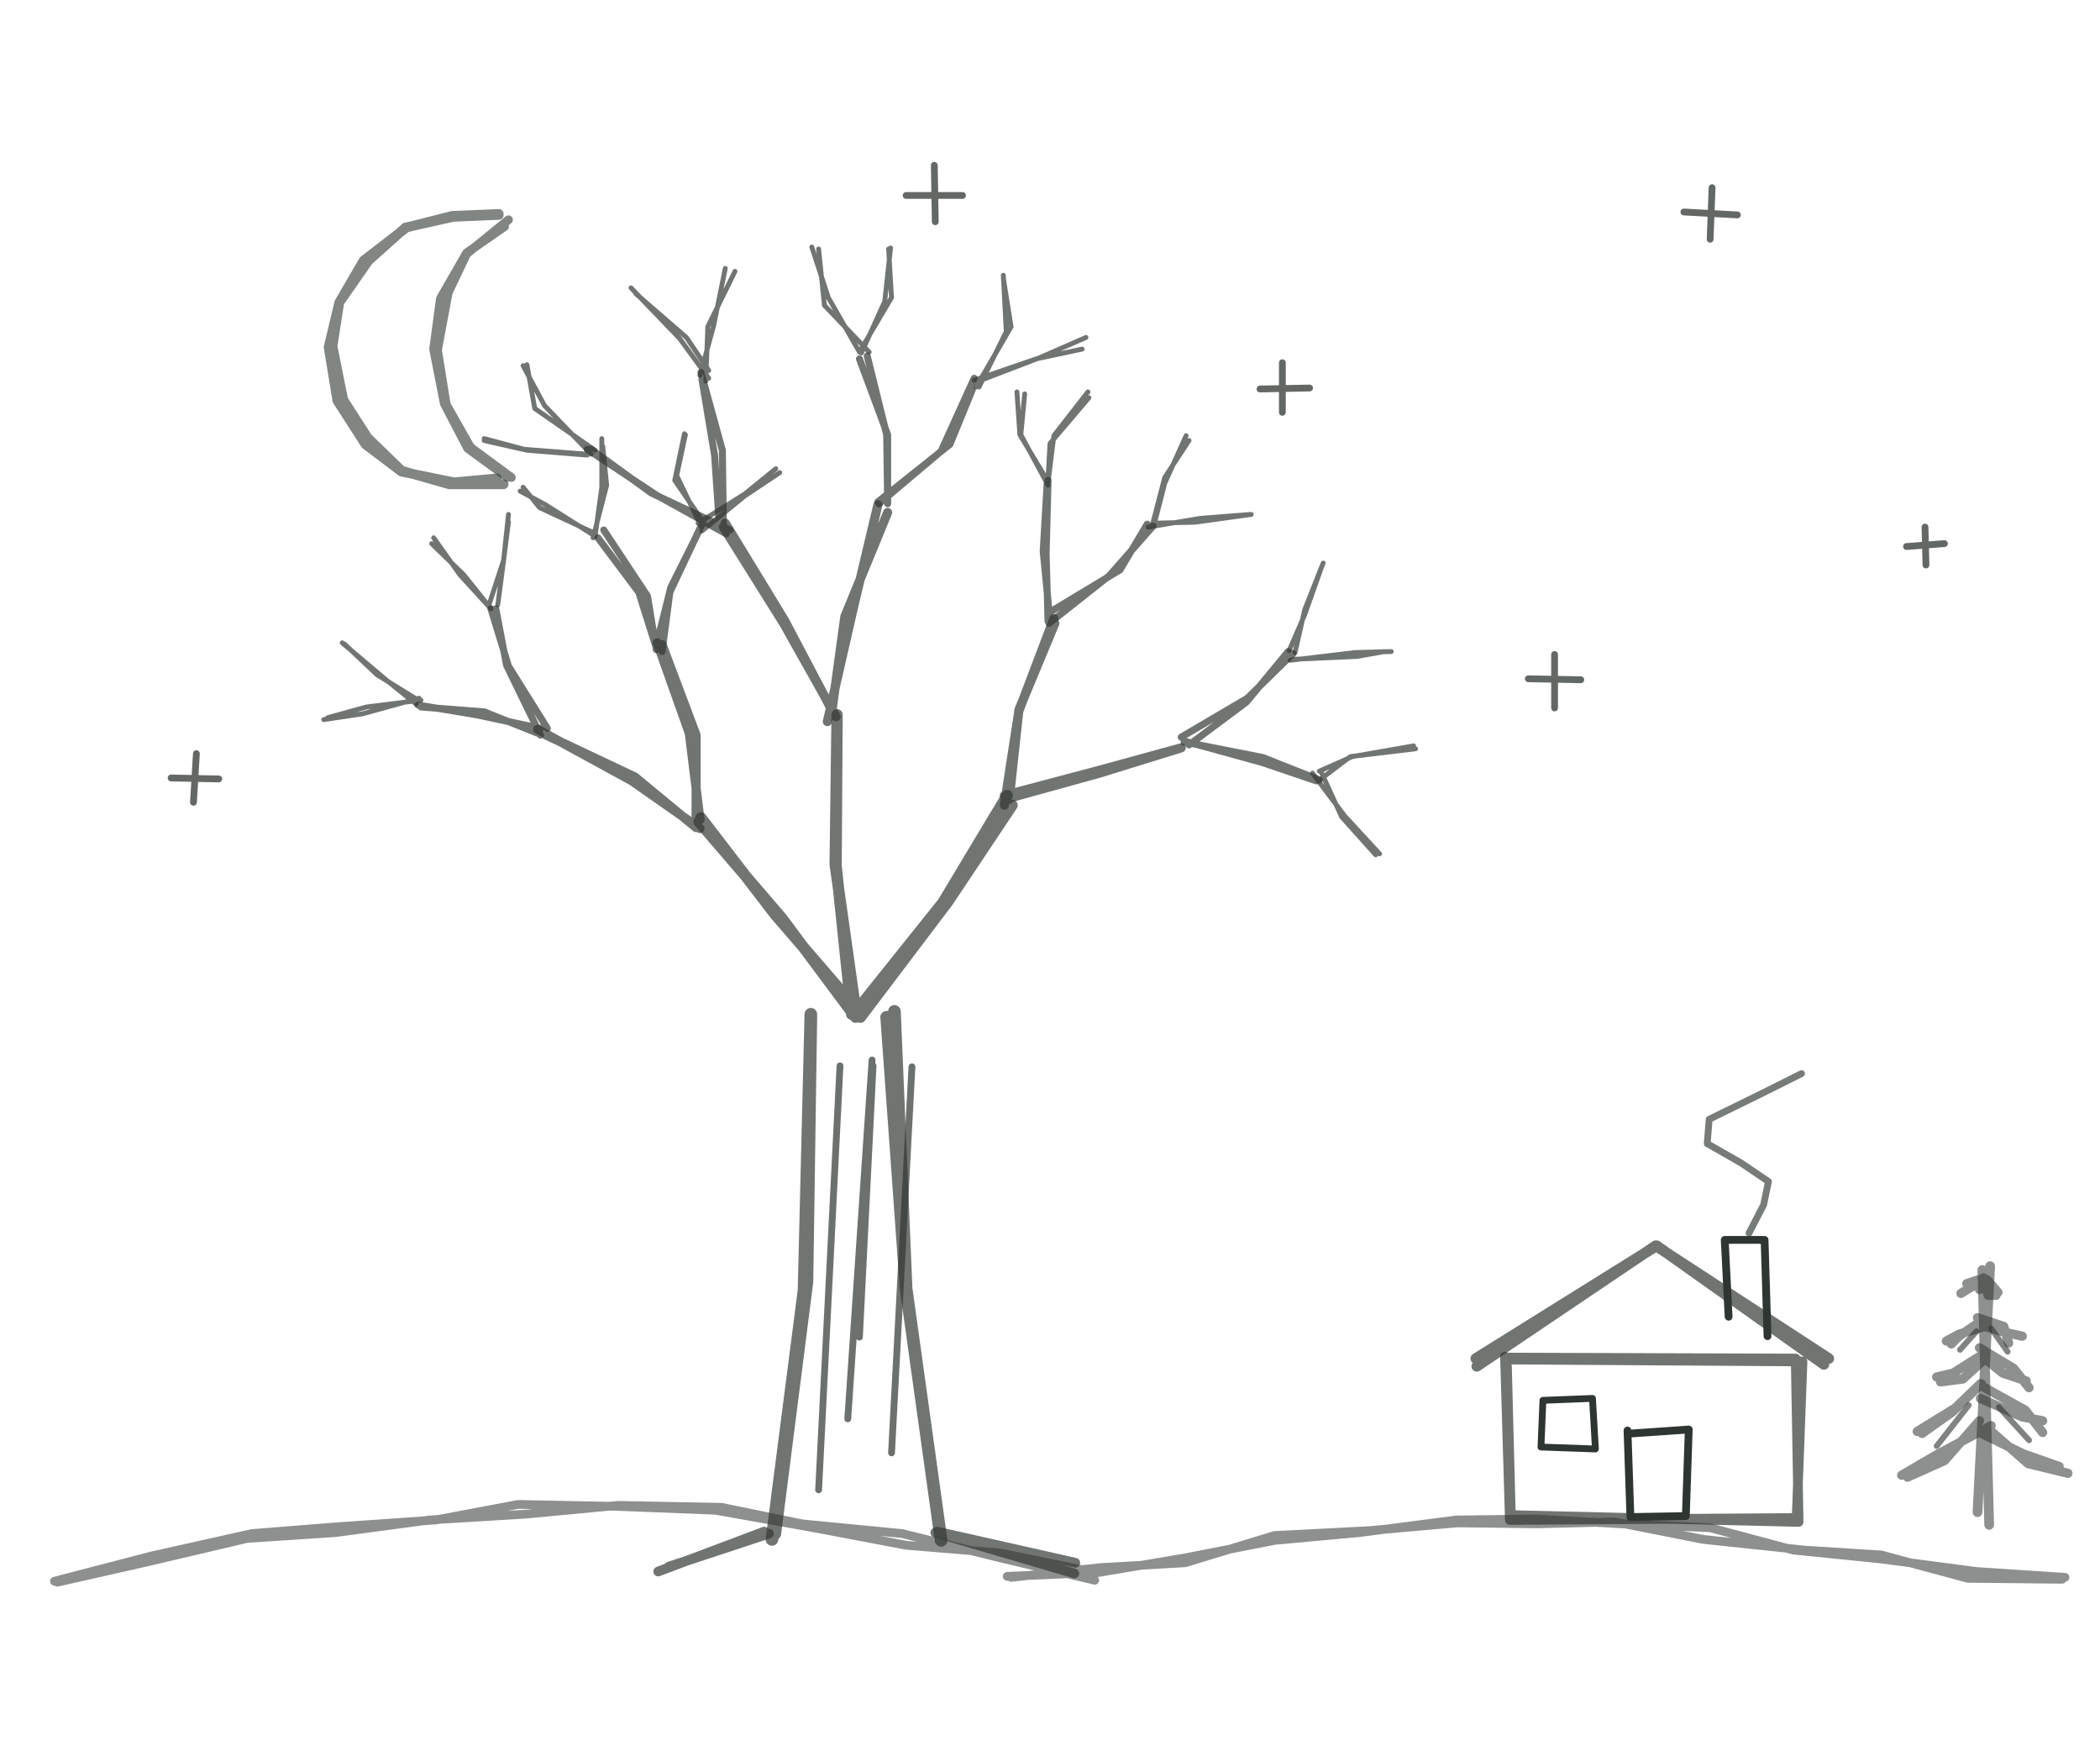
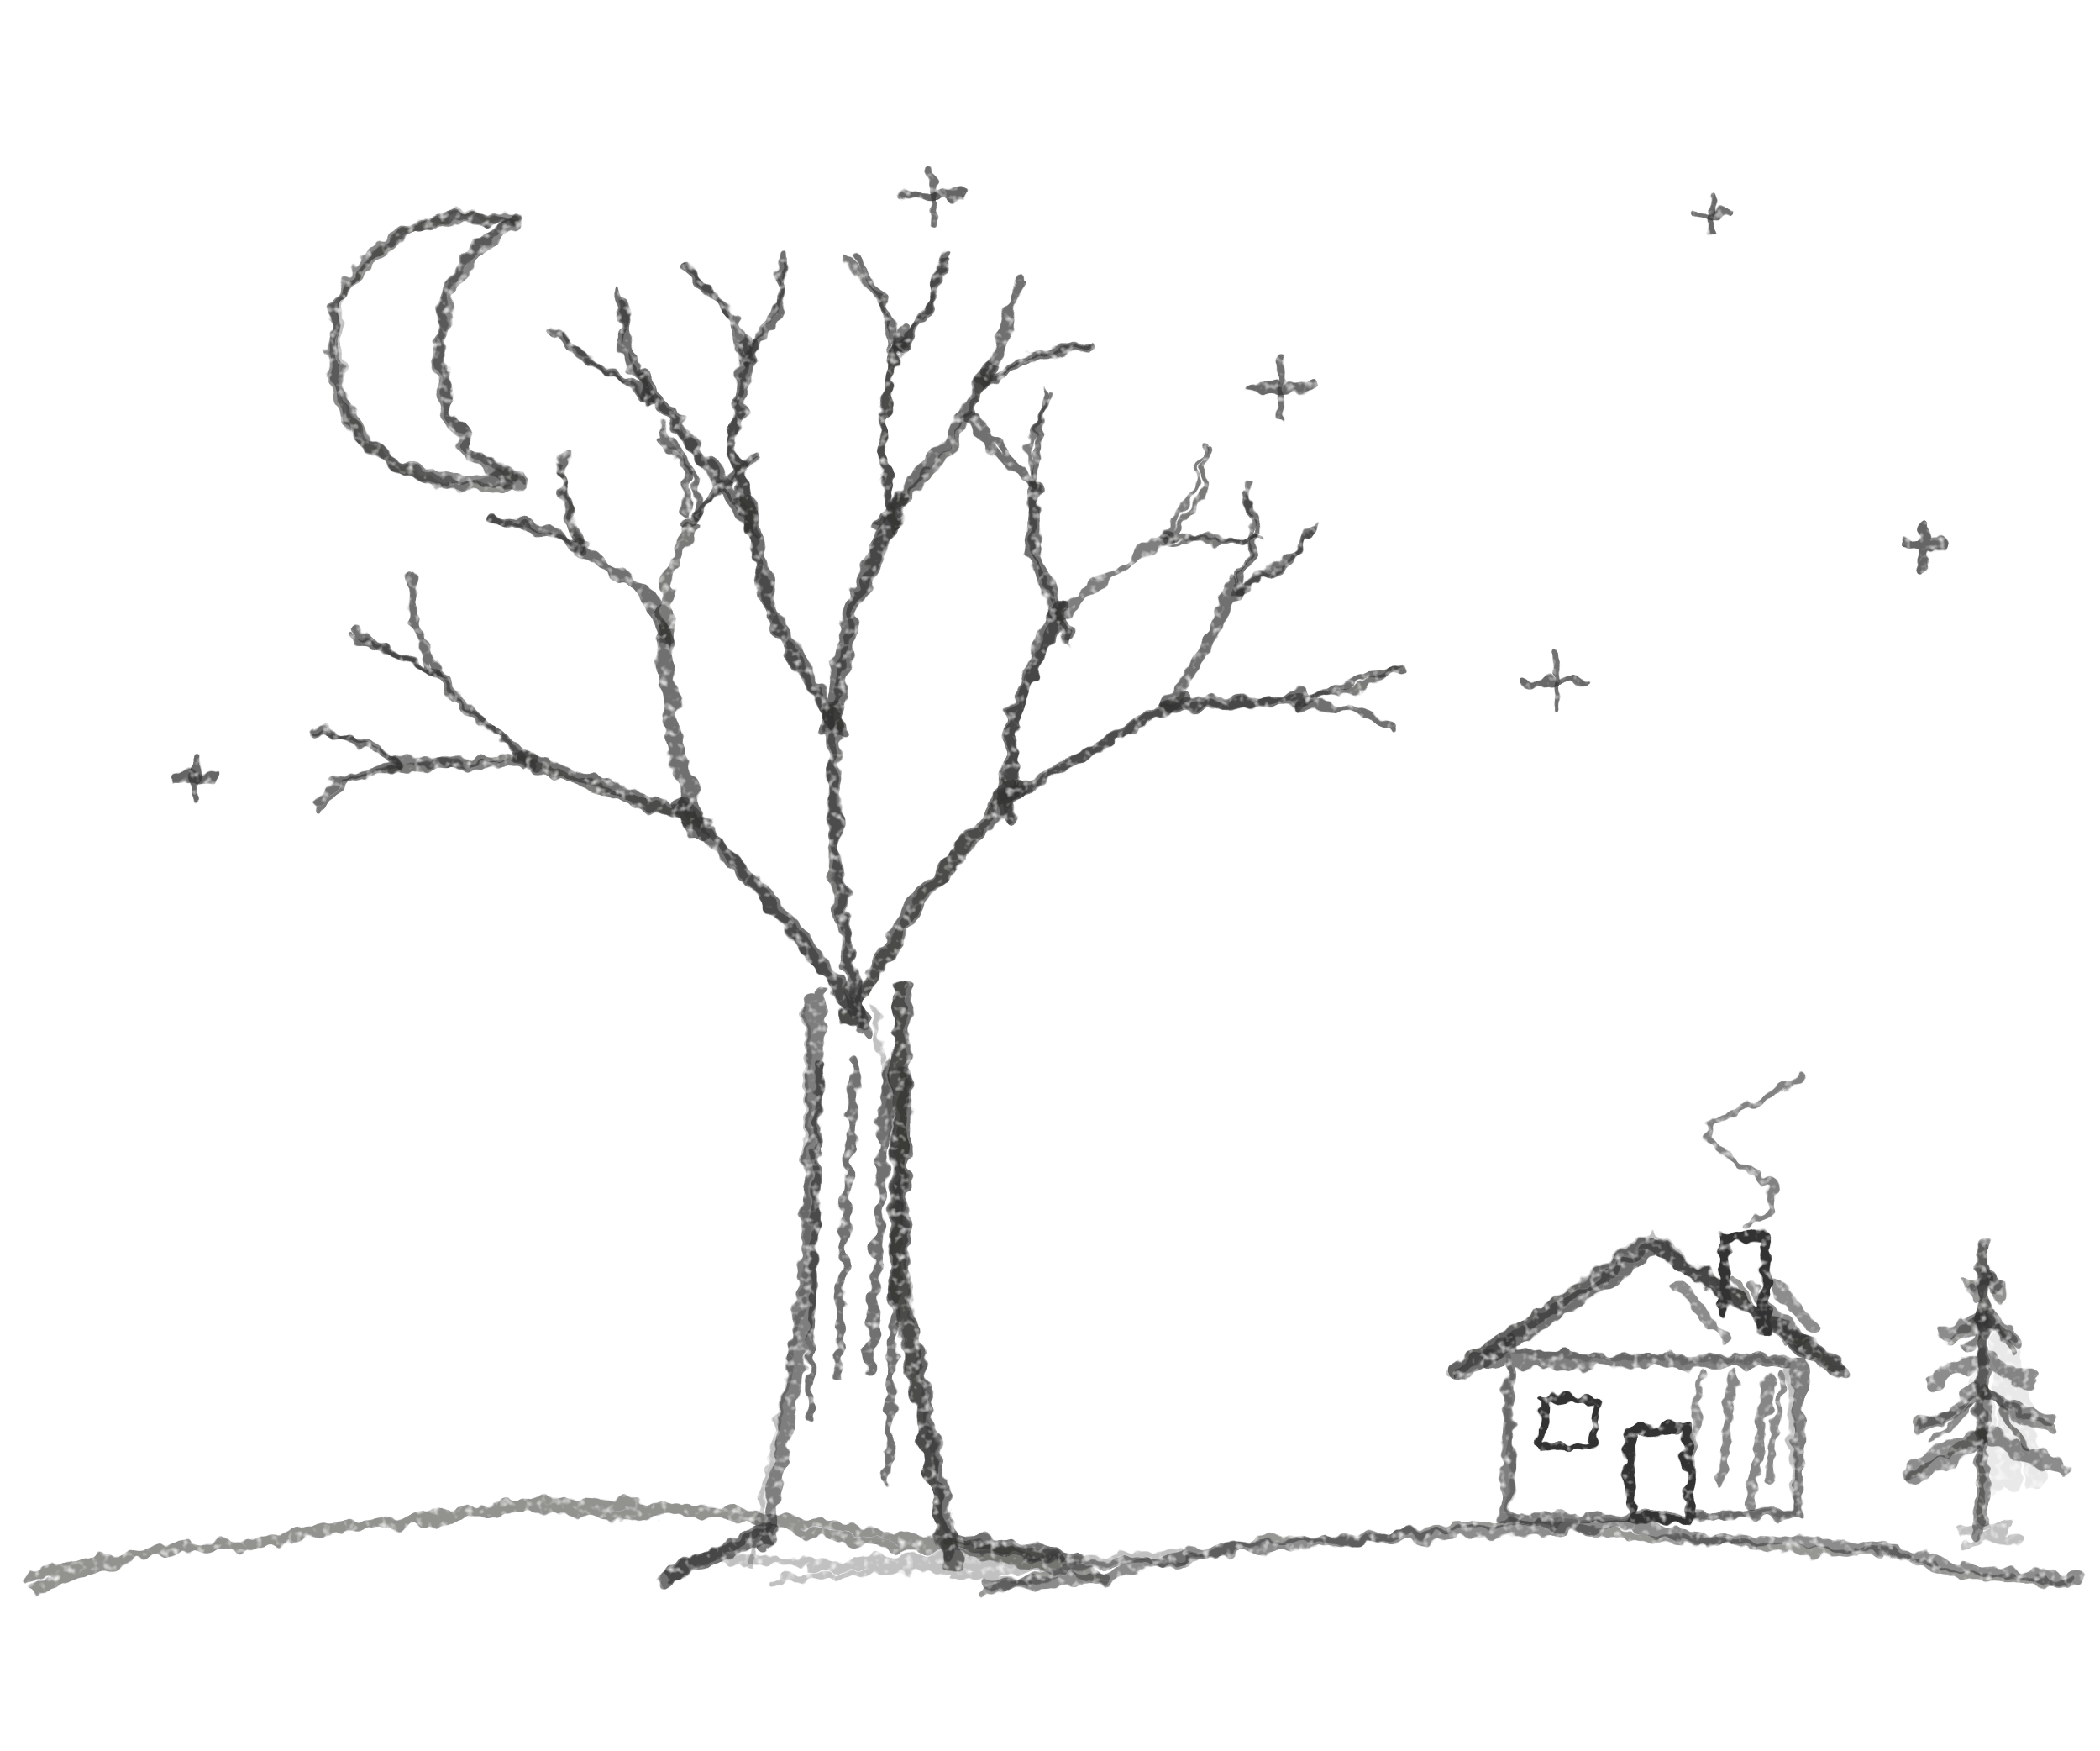
<svg xmlns="http://www.w3.org/2000/svg" viewBox="0 0 216 180" width="216" height="180">
-   <g fill="none" stroke="#2F3531" stroke-linecap="round" stroke-linejoin="round">
-     <path d="M72.2 54.6L76.6 51.0L80.2 48.6M71.8 53.8L76.6 50.8L79.8 48.2M72.2 54.3L69.6 48.9L70.5 44.7M72.5 53.9L69.4 49.4L70.4 44.6M61.0 55.3L62.4 49.9L62.0 45.9M61.2 55.2L61.9 50.1L61.9 45.1M61.0 55.0L56.1 51.9L53.5 50.5M61.1 54.8L55.5 52.2L53.8 50.1M51.2 62.2L51.7 58.4L52.3 53.7M50.3 62.2L51.8 57.6L52.3 52.9M50.4 62.5L47.3 59.1L44.6 55.3M50.5 62.6L47.7 59.1L44.4 55.9M42.8 72.4L39.7 69.9L35.2 66.1M42.7 71.8L38.8 69.4L35.4 66.2M43.3 72.0L37.7 72.7L33.7 73.8M43.1 71.8L37.3 73.4L33.3 74.0M135.0 79.5L138.3 83.9L141.9 87.8M135.9 79.4L138.0 84.0L141.5 87.9M135.6 80.3L138.9 77.8L145.6 77.0M135.7 79.3L139.1 77.8L145.4 76.7M132.7 67.9L139.4 67.1L143.1 67.0M133.0 67.8L139.6 67.5L142.4 67.0M133.2 67.1L134.2 62.7L136.1 57.9M132.6 66.9L134.2 63.2L135.9 58.4M118.6 53.8L122.9 53.7L128.7 52.9M118.1 54.2L123.5 53.3L128.6 52.9M118.5 54.1L119.8 49.1L122.3 45.3M118.8 53.6L119.8 49.7L122.0 44.8M107.8 49.2L108.0 45.6L112.0 40.9M107.8 49.6L108.4 44.8L111.9 40.3M107.6 49.2L104.9 44.7L104.6 40.3M107.8 49.9L105.0 44.7L105.4 40.5M100.9 39.1L106.9 36.8L111.7 34.7M100.2 39.1L106.6 36.9L111.3 35.9M100.4 39.8L104.0 33.6L103.2 28.6M100.7 39.8L103.5 34.1L103.2 28.3M88.4 36.2L91.7 30.6L91.4 25.6M88.6 36.3L91.0 31.0L91.6 25.5M89.4 36.2L84.8 31.4L84.2 25.6M88.4 36.2L85.2 30.6L83.5 25.4M72.6 39.2L72.8 33.6L75.6 27.9M72.0 38.6L73.4 33.5L74.6 27.6M72.9 38.9L69.9 34.8L64.9 29.6M72.9 38.1L70.6 34.7L65.4 30.2M61.2 46.3L55.0 42.0L54.2 37.5M60.8 46.7L56.0 41.7L53.8 37.6M60.4 46.8L54.2 46.3L49.8 45.3M60.3 46.7L53.9 46.2L49.8 45.1" stroke-width="0.5" opacity="0.68" />
-     <path d="M203.3 136.9L201.6 138.8M204.8 136.6L206.5 139.0M202.5 144.5L199.2 148.7M205.6 144.7L208.7 148.1" stroke-width="0.6" opacity="0.61" />
-     <path d="M179.9 126.8L181.4 123.9L181.9 121.5L179.1 119.6L175.6 117.6L175.8 115.1L181.1 112.5L185.3 110.4" stroke-width="0.7" opacity="0.65" />
-     <path d="M86.4 109.6L84.2 153.2M89.7 109.0L87.2 145.9M89.8 109.6L88.4 137.5M93.8 109.7L91.7 149.4" stroke-width="0.7" opacity="0.7" />
-     <path d="M93.2 20.1L99.0 20.1M96.1 17.0L96.2 22.8M129.6 40.0L134.7 39.9M131.9 37.3L131.9 42.4M173.2 21.8L178.7 22.1M176.1 19.3L175.9 24.6M196.1 56.2L200.0 55.9M198.0 54.2L198.1 58.1M17.6 80.0L22.5 80.1M20.2 77.5L19.9 82.5M157.2 69.8L162.6 69.9M159.9 67.3L159.9 72.8" stroke-width="0.7" opacity="0.75" />
-     <path d="M158.7 144.0L163.8 143.8L164.1 149.0L158.5 148.8L158.7 144.0" stroke-width="0.7" opacity="1.1" />
-     <path d="M67.6 66.0L69.0 60.4L71.9 54.6M68.1 67.0L68.9 60.9L72.2 53.9M67.4 66.3L65.7 60.9L61.5 55.3M67.5 66.8L66.6 61.3L62.1 54.5M55.6 75.6L52.1 68.4L51.0 62.6M56.3 74.9L52.3 68.5L50.5 62.6M55.6 74.9L49.0 73.5L43.0 72.5M55.3 75.4L49.8 73.2L43.3 72.7M121.8 76.3L129.9 77.9L135.7 80.2M121.8 76.2L129.8 78.4L135.4 80.3M122.3 76.6L128.2 72.2L132.5 67.0M121.5 75.8L128.3 71.8L133.0 67.2M107.9 63.0L115.2 58.6L118.0 53.9M107.9 64.1L114.1 59.2L118.6 54.1M108.0 63.9L107.3 56.7L107.7 49.8M107.8 63.9L107.6 57.0L107.8 49.4M90.3 51.6L97.7 45.7L100.0 40.1M90.4 51.8L96.8 46.4L100.2 38.9M91.3 51.8L91.3 44.7L88.4 36.9M91.3 51.6L91.2 44.7L89.2 36.6M74.0 54.1L73.5 46.8L72.2 39.0M74.4 53.9L74.3 46.3L72.1 38.3M74.7 54.9L67.5 50.9L60.4 46.2M75.1 54.5L67.0 50.7L60.8 46.2" stroke-width="0.72" opacity="0.68" />
-     <path d="M167.9 147.4L173.7 147.0L173.4 155.9L167.7 156.0L167.4 147.1M177.8 135.4L177.4 127.5L181.5 127.5L181.8 137.4" stroke-width="0.8" opacity="1.1" />
-     <path d="M5.6 162.6L15.6 160.0L25.9 157.7L34.7 157.0L44.8 156.3L53.3 154.7L63.4 154.9L73.6 155.3L83.7 157.1L93.2 158.9L102.9 159.7L111.7 161.5M5.9 162.7L15.2 160.6L25.4 158.2L34.5 157.6L44.2 156.3L54.1 155.7L63.6 154.8L74.2 155.0L82.5 156.7L92.8 157.7L102.9 160.2L112.6 162.5M103.6 162.1L113.0 161.7L121.9 160.2L131.1 158.4L139.8 157.6L149.8 156.3L158.1 156.2L166.8 156.7L175.9 157.1L184.5 159.4L193.4 160.3L203.3 161.6L212.4 162.2M104.0 162.2L113.2 161.2L121.9 160.7L131.1 157.9L140.8 157.4L149.9 156.6L158.1 156.7L166.1 156.5L175.2 158.3L185.6 159.4L193.5 159.9L202.4 162.3L212.1 162.4" stroke-width="0.9" opacity="0.55" />
-     <path d="M51.9 23.3L48.0 26.0L45.3 30.7L44.6 35.9L45.7 41.5L48.1 46.1L52.2 49.1M52.3 22.6L48.0 26.1L46.1 30.1L45.0 36.0L45.9 41.6L48.4 46.0L52.6 49.1" stroke-width="0.9" opacity="0.6" />
-     <path d="M71.6 84.2L71.6 75.6L68.1 66.3M72.0 84.3L70.9 75.4L67.6 66.1M72.0 85.2L65.0 80.3L55.3 75.0M71.6 85.1L65.3 79.9L56.2 75.6M103.7 82.1L113.1 79.5L121.5 76.9M103.3 81.8L113.1 79.2L121.5 76.9M103.3 82.8L104.8 73.1L108.4 63.6M103.8 82.2L104.8 73.0L108.5 64.1M85.1 74.2L87.8 62.4L90.3 51.9M85.5 73.6L86.9 63.4L91.3 52.7M85.6 73.1L80.7 63.8L74.6 53.8M86.0 73.7L80.6 64.1L74.4 54.2" stroke-width="0.94" opacity="0.68" />
-     <path d="M203.6 132.6L203.5 131.9L201.7 133.0M203.5 131.6L202.3 132.0L203.1 132.0M204.0 131.4L204.5 133.2L205.3 133.2M204.4 131.6L205.5 132.9L205.3 132.8M204.5 136.3L201.5 137.2L200.2 137.9M203.7 135.9L201.5 137.4L200.7 138.2M203.5 136.2L206.2 137.0L208.0 137.4M203.4 135.5L206.1 136.4L206.6 138.1M203.9 139.3L200.9 141.2L199.2 141.6M204.1 139.8L201.9 141.8L199.6 142.1M204.4 139.9L206.0 141.2L208.4 142.0M203.6 138.6L207.1 140.7L208.7 142.7M203.7 142.3L201.1 144.8L197.2 147.2M203.8 142.3L200.8 145.2L197.7 147.4M203.7 143.8L208.0 145.7L210.1 146.1M203.6 142.4L208.3 145.0L210.1 147.3M204.8 146.6L199.2 149.6L195.6 151.7M203.6 146.1L200.0 150.2L196.2 151.9M203.6 147.3L208.1 149.5L211.8 150.8M204.6 147.0L208.6 150.5L212.7 151.5" stroke-width="0.95" opacity="0.55" />
-     <path d="M204.6 156.8L203.9 130.6M203.4 155.5L204.7 130.2" stroke-width="1.0" opacity="0.55" />
-     <path d="M51.3 22.0L46.5 22.2L41.8 23.4L37.4 26.8L34.9 31.1L34.2 35.6L35.3 41.1L37.8 45.0L41.3 48.4L46.2 49.8L51.8 49.8M51.3 22.1L46.6 22.3L41.7 23.4L37.9 26.8L34.9 31.1L33.8 35.7L34.7 41.2L37.6 45.7L41.3 48.5L46.7 49.6L51.1 49.2" stroke-width="1.0" opacity="0.6" />
-     <path d="M79.1 157.7L68.8 161.1M78.6 157.5L67.7 161.6M96.2 157.6L110.5 161.8M96.4 157.5L110.6 160.7M155.2 139.6L184.7 139.7L185.0 156.5L155.4 155.8L155.0 140.5M154.8 139.8L185.4 140.0L184.8 156.1L155.3 156.3L154.8 139.5" stroke-width="1.0" opacity="0.68" />
-     <path d="M151.8 139.7L170.4 128.1L187.6 140.3M151.9 140.5L170.3 128.1L188.1 139.7" stroke-width="1.1" opacity="0.68" />
-     <path d="M88.0 104.6L80.4 94.4L71.9 84.5M88.5 104.2L79.7 94.0L72.1 84.1M88.5 104.6L97.5 92.7L104.1 82.8M88.2 103.8L97.0 92.8L103.6 81.8M87.6 104.3L86.0 89.0L86.1 73.5M88.0 103.8L85.9 88.9L86.1 73.5" stroke-width="1.16" opacity="0.68" />
-     <path d="M79.7 157.7L83.0 131.8L83.4 104.6M79.4 158.3L82.7 132.7L83.4 104.3M96.8 158.4L93.2 132.5L91.2 104.6M96.7 157.7L93.2 132.5L92.0 104.0" stroke-width="1.3" opacity="0.68" />
+   <defs>
+     <filter id="pencil" x="-2%" y="-2%" width="104%" height="104%">
+       <feTurbulence type="fractalNoise" baseFrequency="0.55" numOctaves="2" seed="416" result="tooth" />
+       <feDisplacementMap in="SourceGraphic" in2="tooth" scale="1.7" xChannelSelector="R" yChannelSelector="G" result="line" />
+       <feTurbulence type="fractalNoise" baseFrequency="1.15" numOctaves="2" seed="423" result="paper" />
+       <feColorMatrix in="paper" type="matrix" values="0 0 0 0 0  0 0 0 0 0  0 0 0 0 0  -2.2 0 0 0 2.15" result="gaps" />
+       <feComposite in="line" in2="gaps" operator="in" />
+     </filter>
+   </defs>
+   <g fill="none" stroke="#333331" stroke-linecap="round" stroke-linejoin="round" filter="url(#pencil)">
+     <path d="M71.5 53.0L74.3 50.4L78.1 46.8M41.3 78.8L38.0 76.2L32.2 75.3M127.6 60.4L132.7 57.8L135.4 53.9M126.7 60.9L128.8 55.9L128.6 49.9M120.5 55.9L123.8 55.3L130.2 55.4M119.9 55.0L122.6 50.8L124.0 45.7M106.2 49.8L105.8 45.7L108.3 40.3M76.7 36.7L80.1 31.3L80.9 26.8M76.5 37.4L75.4 32.8L70.4 27.0M66.9 41.1L60.9 37.2L57.9 34.5" stroke-width="0.47" opacity="0.63" />
+     <path d="M202.6 144.9L198.7 148.3" stroke-width="0.56" opacity="0.57" />
+     <path d="M60.2 56.8L58.3 51.7L57.7 47.5M41.0 78.9L35.3 80.3L32.8 83.4M134.3 71.7L139.8 70.8L144.1 68.4M119.8 55.1L124.7 55.7L129.4 55.3M120.2 55.3L123.5 51.2L124.3 46.2M91.7 36.4L91.1 31.7L87.0 26.5" stroke-width="0.56" opacity="0.66" />
+     <path d="M52.7 22.8L46.9 21.7L41.2 24.0L37.4 27.0L35.4 30.1L34.9 36.2L35.5 40.1L37.0 45.3L41.0 48.2L47.2 50.5L51.7 48.7M77.2 160.9L83.0 131.1L83.0 103.8M97.4 158.2L93.8 133.9L90.1 103.4M152.6 139.2L183.9 140.0L184.7 155.6L155.3 156.6L155.1 137.7M149.0 141.1L169.9 126.9L190.0 141.3" stroke-width="0.62" opacity="0.3" />
+     <path d="M71.7 52.8L71.7 49.4L68.1 44.0M60.5 56.0L56.0 55.0L50.6 53.2M44.7 69.4L40.4 67.2L36.3 64.7M41.1 78.5L34.6 80.2L32.6 82.7M127.1 60.8L133.3 57.0L135.1 54.0M101.1 39.2L105.1 36.9L111.8 35.4M101.3 38.9L103.6 34.4L105.1 28.1M101.2 39.7L103.1 34.0L105.3 29.0M91.7 37.0L95.5 31.3L97.2 25.9" stroke-width="0.62" opacity="0.68" />
+     <path d="M178.2 131.7L183.6 138.1" stroke-width="0.66" opacity="0.52" />
+     <path d="M174.9 141.2L173.7 153.3" stroke-width="0.66" opacity="0.55" />
+     <path d="M179.8 126.0L182.1 124.6L182.3 121.7L178.7 119.3L175.2 116.9L176.5 115.3L181.1 113.1L185.5 110.7" stroke-width="0.66" opacity="0.61" />
+     <path d="M96.0 17.2L96.0 23.0M131.8 37.0L131.9 43.0M174.1 22.2L178.0 22.0M160.0 67.0L160.2 73.1" stroke-width="0.66" opacity="0.7" />
+     <path d="M54.7 78.7L48.5 73.2L45.2 69.2M53.8 78.8L49.1 78.6L40.6 78.1M108.2 63.2L113.4 59.6L120.2 55.4M109.2 63.6L114.2 59.1L120.2 54.9" stroke-width="0.68" opacity="0.63" />
+     <path d="M70.6 54.0L74.1 50.2L77.9 46.4M70.6 52.9L70.9 48.8L67.9 44.9M59.8 56.5L58.0 51.4L58.0 46.7M45.1 68.7L42.4 64.3L42.6 59.5M44.2 69.0L42.9 64.2L42.1 59.4M45.1 69.4L40.6 67.2L36.0 65.4M41.2 78.6L37.2 76.4L32.4 75.0M133.8 72.5L139.9 73.1L143.2 74.8M134.8 72.3L139.6 73.1L143.3 75.1M127.3 60.7L129.5 54.8L128.3 50.9M106.4 49.5L106.7 44.8L107.7 40.2M100.9 39.5L105.2 37.3L112.3 35.5M92.4 35.9L91.3 31.8L88.0 26.5M77.2 37.1L75.9 33.0L70.3 27.3M66.8 41.1L63.9 35.8L64.0 30.4" stroke-width="0.69" opacity="0.68" />
+     <path d="M95.4 160.8L124.0 160.1M88.0 160.5L103.1 159.7M79.1 162.6L98.6 160.9M90.5 160.7L105.6 162.8M97.8 162.2L121.2 159.5M74.5 160.2L99.1 161.4M83.0 161.4L99.7 160.1M89.3 160.9L109.7 160.4M95.5 160.3L117.7 160.4M85.0 160.8L107.1 161.3M202.1 158.8L206.2 157.5M201.4 157.6L206.6 156.9M204.0 158.3L207.9 158.3" stroke-width="0.75" opacity="0.3" />
+     <path d="M205.4 136.3L206.9 139.1M205.8 144.9L208.4 148.8" stroke-width="0.75" opacity="0.61" />
+     <path d="M59.7 56.5L56.4 54.4L50.7 53.3M133.7 72.4L139.4 70.0L144.4 68.6M106.6 50.1L102.5 46.8L99.6 42.8M106.0 49.8L103.2 46.1L99.8 43.0M92.1 36.5L95.3 32.0L97.1 26.8M76.6 37.2L80.1 32.4L80.6 26.0M66.6 41.0L64.7 35.8L63.4 30.0M66.6 40.4L61.0 37.3L56.8 34.0" stroke-width="0.78" opacity="0.68" />
+     <path d="M183.3 141.4L181.9 152.1" stroke-width="0.79" opacity="0.58" />
+     <path d="M84.3 109.4L83.2 146.2" stroke-width="0.79" opacity="0.68" />
+     <path d="M128.9 39.9L135.0 39.8M176.1 19.9L176.0 24.0M20.2 77.8L20.1 82.0M157.0 70.2L162.8 69.9" stroke-width="0.79" opacity="0.73" />
+     <path d="M158.5 143.9L164.3 144.0L163.8 148.6L158.6 148.7L158.8 144.2" stroke-width="0.79" opacity="1.07" />
+     <path d="M69.1 66.8L68.6 59.9L71.4 54.0M68.1 66.3L68.2 59.6L71.2 53.8M54.6 78.0L48.1 73.3L44.5 68.8M54.8 78.0L48.9 78.1L40.6 79.0M90.3 54.2L98.2 45.8L101.4 38.5M91.9 54.1L90.6 44.6L92.9 33.8" stroke-width="0.81" opacity="0.66" />
+     <path d="M203.6 136.5L202.1 138.7" stroke-width="0.83" opacity="0.61" />
+     <path d="M100.9 163.8L112.5 160.7L121.2 160.7L130.3 158.3L140.1 158.4L148.3 157.2L157.9 156.6L167.6 158.0L176.6 158.4L184.1 159.5L194.4 159.6L202.3 162.2L212.7 162.6" stroke-width="0.84" opacity="0.52" />
+     <path d="M53.2 22.4L48.4 25.7L45.6 30.3L45.2 36.1L46.0 41.6L48.5 46.4L54.0 49.7" stroke-width="0.84" opacity="0.56" />
+     <path d="M180.1 132.3L185.4 137.9" stroke-width="0.88" opacity="0.55" />
+     <path d="M102.3 83.0L111.4 77.7L121.2 72.2M86.0 75.2L79.4 63.3L76.3 51.5" stroke-width="0.88" opacity="0.63" />
+     <path d="M87.9 109.0L86.1 141.6M93.1 109.7L91.3 152.3" stroke-width="0.88" opacity="0.7" />
+     <path d="M93.1 20.1L98.9 20.0M17.8 79.9L22.0 79.9" stroke-width="0.88" opacity="0.75" />
+     <path d="M204.7 131.7L203.0 133.2L202.5 132.6M204.8 132.0L205.1 131.8L205.3 132.5M203.5 135.8L205.7 136.6L207.2 137.7M204.1 143.6L199.6 145.9L197.0 146.2" stroke-width="0.89" opacity="0.52" />
+     <path d="M120.8 72.0L124.1 65.9L126.7 59.9M119.8 72.7L124.2 66.6L127.5 60.3M109.8 65.9L105.8 57.0L106.7 49.9M91.8 54.6L90.6 44.1L92.6 35.0" stroke-width="0.9" opacity="0.68" />
+     <path d="M52.5 22.9L46.4 22.1L41.7 23.8L37.9 27.0L34.9 30.7L33.9 35.8L34.8 40.9L37.4 45.4L41.7 48.4L46.8 50.1L52.3 49.9" stroke-width="0.94" opacity="0.56" />
+     <path d="M153.1 140.1L184.7 140.2L185.0 155.7L154.8 156.1L155.3 137.7M152.9 139.5L185.4 139.8L184.9 155.6L154.9 156.4L155.4 137.4" stroke-width="0.94" opacity="0.63" />
+     <path d="M172.4 131.9L177.4 137.7" stroke-width="0.96" opacity="0.55" />
+     <path d="M178.2 141.5L177.0 152.2M182.0 141.8L180.0 154.9" stroke-width="0.96" opacity="0.59" />
+     <path d="M68.9 66.0L66.7 61.0L59.5 56.5M68.6 66.3L66.6 61.4L60.1 56.6M120.1 72.7L126.6 72.5L133.9 71.5M109.9 65.5L106.6 57.3L106.3 49.5M90.5 53.7L97.4 45.4L102.0 37.6M77.6 54.9L75.4 45.3L76.7 35.1M77.3 54.4L72.3 47.3L65.7 38.9" stroke-width="0.99" opacity="0.68" />
+     <path d="M167.6 147.3L173.4 146.9L173.8 156.2L167.8 156.2L167.5 147.4" stroke-width="1.0" opacity="1.1" />
+     <path d="M3.3 162.1L16.4 159.3L25.3 158.8L35.5 157.2L44.8 155.9L54.0 155.1L64.4 155.9L72.6 155.3L83.2 156.5L93.5 158.1L102.3 160.0L113.3 162.2M3.7 163.3L15.7 159.4L25.6 158.9L35.5 156.9L44.0 156.4L55.0 154.3L63.5 154.8L74.4 155.5L82.7 157.5L92.6 159.0L101.9 159.3L113.4 162.1" stroke-width="1.01" opacity="0.54" />
+     <path d="M72.7 84.7L63.6 81.8L53.1 78.0M101.8 82.7L112.2 77.3L121.8 71.6" stroke-width="1.06" opacity="0.66" />
+     <path d="M204.4 131.8L202.6 132.4L202.2 132.1M204.2 131.2L205.5 132.2L206.0 133.5M204.4 135.7L201.8 136.8L200.6 137.9M204.4 143.2L207.6 145.5L211.4 147.0" stroke-width="1.07" opacity="0.54" />
+     <path d="M182.5 132.1L186.7 136.8" stroke-width="1.09" opacity="0.55" />
+     <path d="M89.4 106.1L80.9 94.8L70.6 82.8M88.4 105.7L86.1 88.7L85.2 72.3" stroke-width="1.09" opacity="0.63" />
+     <path d="M91.4 109.7L89.4 140.7" stroke-width="1.09" opacity="0.7" />
+     <path d="M196.1 55.9L199.9 56.0M198.0 54.1L197.8 58.0" stroke-width="1.09" opacity="0.75" />
+     <path d="M177.4 135.0L177.4 127.1L181.7 127.1L181.5 136.9" stroke-width="1.1" opacity="1.1" />
+     <path d="M101.2 163.1L113.1 162.3L122.8 159.7L131.6 158.9L140.8 158.2L149.8 157.7L157.7 157.4L167.3 156.8L175.7 158.3L184.3 158.5L194.0 159.3L203.0 161.5L214.1 162.4" stroke-width="1.12" opacity="0.55" />
+     <path d="M52.8 22.6L46.3 22.4L41.7 23.6L37.6 26.5L34.7 30.8L34.2 36.0L35.3 40.7L37.6 45.6L41.3 48.1L46.1 49.5L52.5 49.1" stroke-width="1.12" opacity="0.58" />
+     <path d="M97.3 158.6L109.1 160.2" stroke-width="1.12" opacity="0.66" />
+     <path d="M120.7 72.3L126.2 72.3L134.1 72.0M77.2 54.8L75.4 45.1L77.4 35.6M77.9 53.6L72.6 47.4L66.0 38.6" stroke-width="1.12" opacity="0.68" />
+     <path d="M103.9 84.2L104.2 73.3L109.4 62.4M85.8 75.2L87.9 62.6L92.8 51.3" stroke-width="1.17" opacity="0.68" />
+     <path d="M204.5 135.3L201.9 136.3L199.9 137.1M204.1 139.9L201.0 140.6L198.9 142.2M203.2 140.1L200.6 140.6L198.6 142.1M203.6 139.1L207.3 141.5L209.0 142.4M204.1 139.9L206.8 141.4L209.1 141.3M203.3 142.5L200.8 145.5L197.4 146.6M204.2 143.2L207.7 145.0L211.2 146.1M204.7 147.0L208.5 150.0L212.3 151.1M204.0 147.3L207.8 149.1L211.9 150.6" stroke-width="1.19" opacity="0.55" />
+     <path d="M78.7 159.1L83.6 132.1L83.5 102.8M78.9 158.7L82.7 132.0L84.5 101.9" stroke-width="1.22" opacity="0.63" />
+     <path d="M53.1 22.7L48.6 26.1L46.0 30.2L45.1 35.7L45.8 41.8L48.4 46.6L53.6 50.0" stroke-width="1.24" opacity="0.6" />
+     <path d="M203.5 157.6L204.0 128.0" stroke-width="1.25" opacity="0.55" />
+     <path d="M78.5 157.2L68.3 162.3M97.6 158.0L110.9 160.3" stroke-width="1.25" opacity="0.68" />
+     <path d="M72.1 85.8L69.5 75.3L68.1 64.7M71.5 85.7L69.1 75.9L68.1 65.0M72.0 84.5L63.2 81.0L53.3 77.7M85.0 75.0L87.4 62.5L92.6 51.6" stroke-width="1.29" opacity="0.68" />
+     <path d="M203.9 147.6L198.9 149.6L196.0 151.7" stroke-width="1.31" opacity="0.55" />
+     <path d="M87.2 104.7L94.4 93.0L103.9 81.0M88.1 104.9L85.8 88.8L85.8 72.6" stroke-width="1.31" opacity="0.66" />
+     <path d="M204.1 156.4L203.9 128.3" stroke-width="1.38" opacity="0.55" />
+     <path d="M149.7 141.0L169.6 127.8L189.0 140.4" stroke-width="1.38" opacity="0.68" />
+     <path d="M88.9 105.2L80.8 94.2L70.0 83.1M87.2 104.7L94.1 92.7L104.8 81.1" stroke-width="1.45" opacity="0.68" />
+     <path d="M97.3 159.7L92.6 132.0L92.4 101.6" stroke-width="1.46" opacity="0.66" />
+     <path d="M103.6 83.9L104.1 73.5L108.9 62.4M86.3 75.2L79.3 63.1L76.9 51.7" stroke-width="1.47" opacity="0.68" />
+     <path d="M204.4 135.5L205.9 136.4L207.3 137.8M203.9 147.5L200.1 150.4L196.4 151.9" stroke-width="1.48" opacity="0.55" />
+     <path d="M150.4 141.2L170.5 128.2L189.5 141.1" stroke-width="1.51" opacity="0.68" />
+     <path d="M79.3 157.7L68.8 161.8" stroke-width="1.56" opacity="0.68" />
+     <path d="M206.8 138.6L209.3 152.2M205.8 137.6L206.9 152.5M203.2 140.3L205.4 152.6" stroke-width="2.0" opacity="0.11" />
+     <path d="M97.9 160.6L92.6 132.2L92.7 101.9" stroke-width="2.03" opacity="0.68" />
  </g>
</svg>
